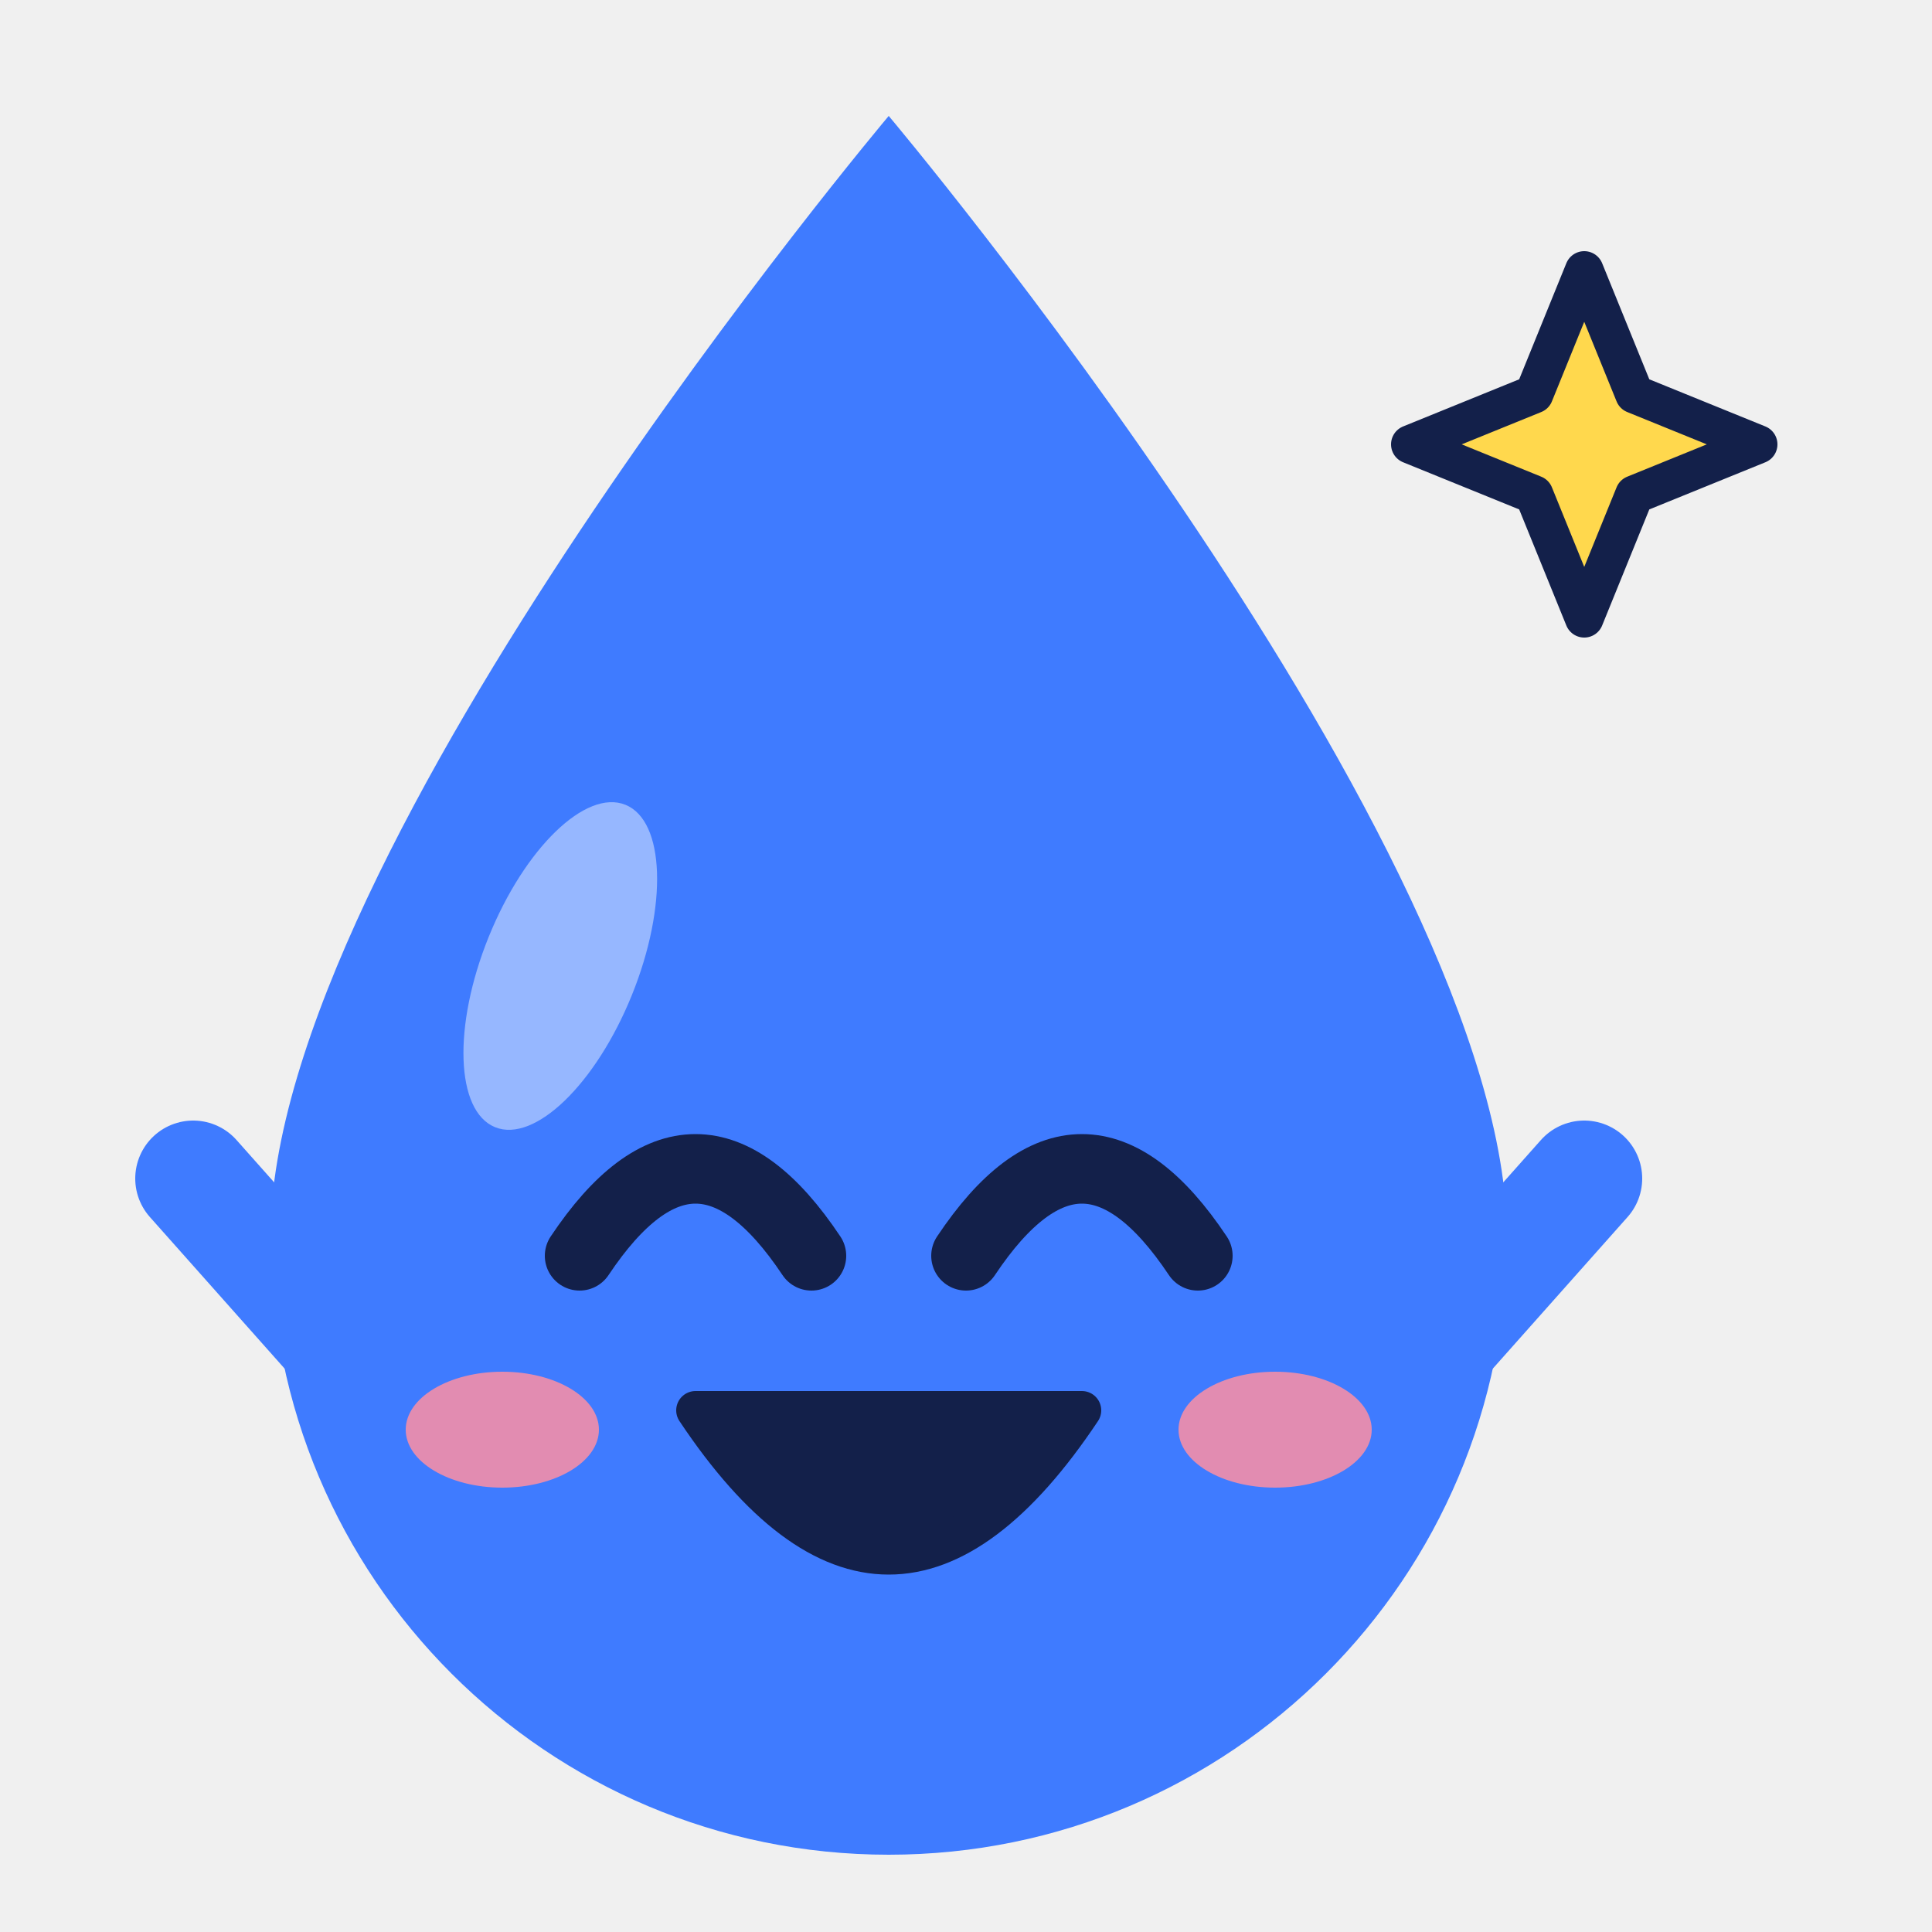
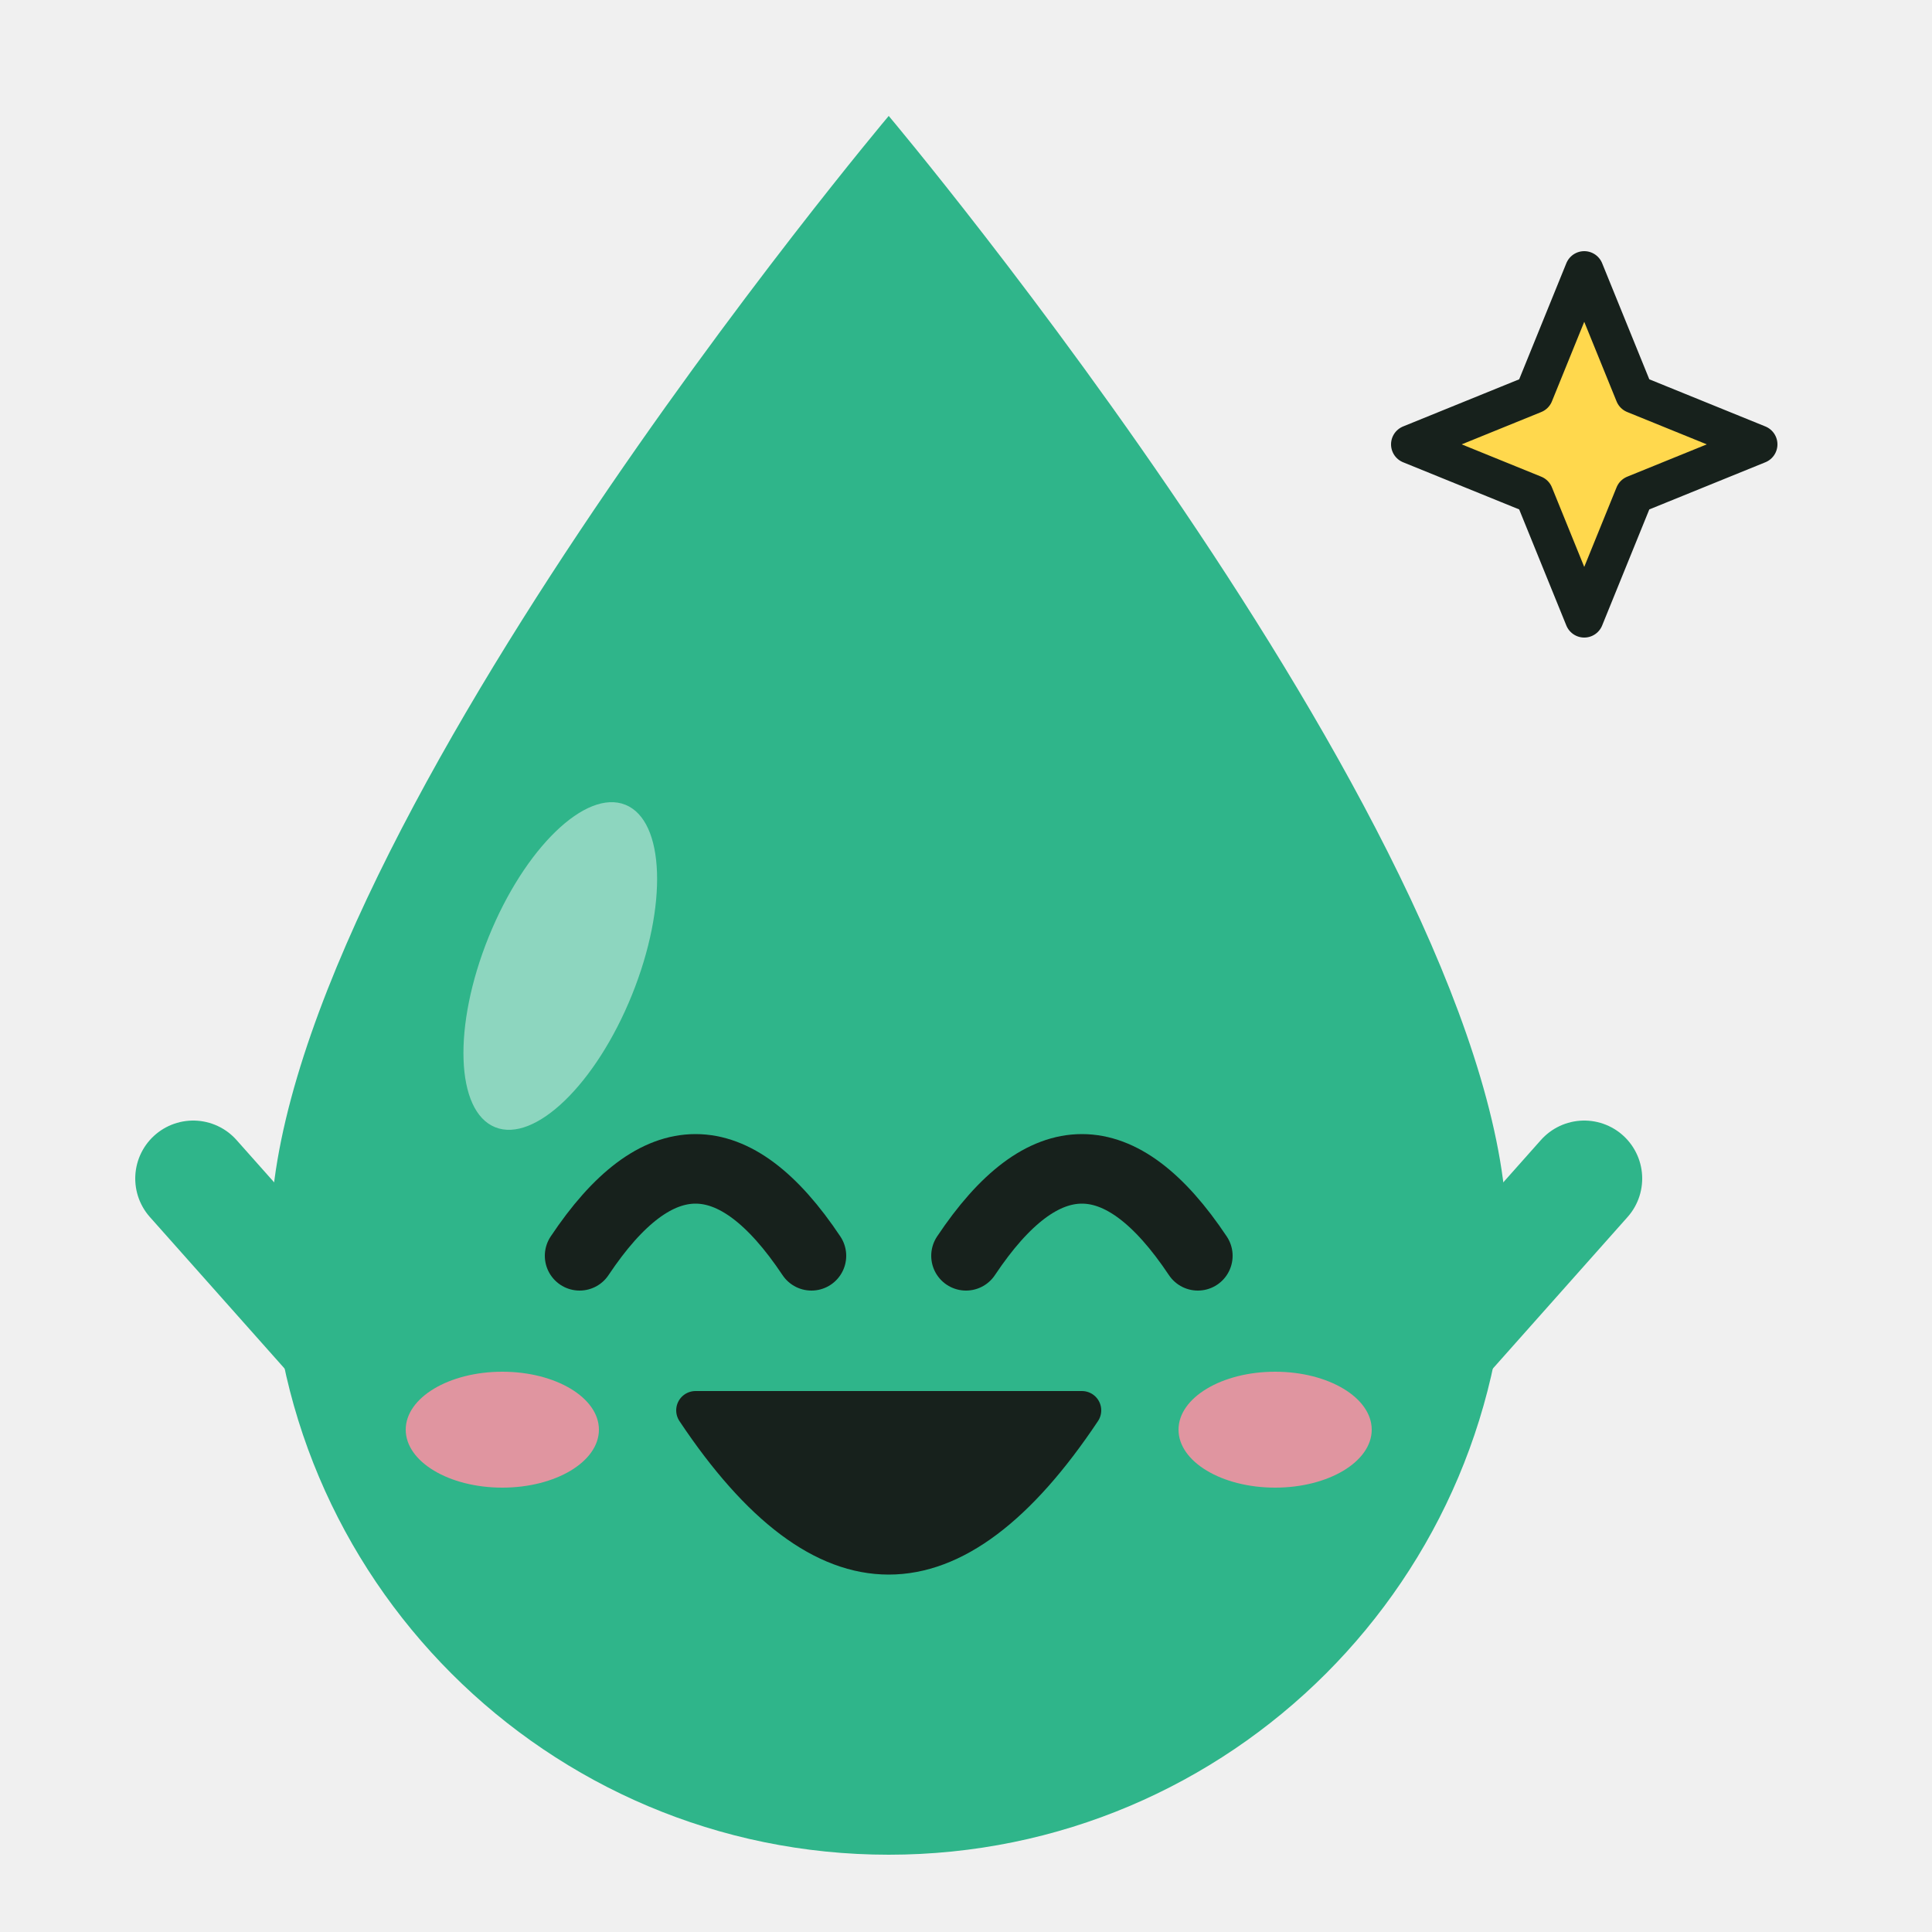
<svg xmlns="http://www.w3.org/2000/svg" viewBox="0 0 100 100">
-   <path fill="none" stroke="#3F7BFF" stroke-width="6" stroke-linecap="round" d="M74 70l8-9M18 70l-8-9" />
-   <path fill="#3F7BFF" d="M46 6S14 44 14 64a32 32 0 0 0 64 0C78 44 46 6 46 6Z" />
+   <path fill="none" stroke="#2FB58A" stroke-width="6" stroke-linecap="round" d="M74 70l8-9M18 70l-8-9" />
+   <path fill="#2FB58A" d="M46 6S14 44 14 64a32 32 0 0 0 64 0C78 44 46 6 46 6Z" />
  <ellipse cx="29" cy="50" rx="4" ry="9" fill="#fff" opacity=".45" transform="rotate(22 29 50)" />
-   <path d="M30 65q6-9 12 0M50 65q6-9 12 0" fill="none" stroke="#13204A" stroke-width="3.6" stroke-linecap="round" stroke-linejoin="round" />
+   <path d="M30 65q6-9 12 0M50 65q6-9 12 0" fill="none" stroke="#17211C" stroke-width="3.6" stroke-linecap="round" stroke-linejoin="round" />
  <ellipse cx="26" cy="74" rx="5" ry="3" fill="#FF8FA3" opacity=".85" />
  <ellipse cx="66" cy="74" rx="5" ry="3" fill="#FF8FA3" opacity=".85" />
-   <path d="M36 73q10 15 20 0Z" fill="#13204A" stroke="#13204A" stroke-width="2" stroke-linejoin="round" />
-   <path d="M82 14l2.6 6.4 6.4 2.6-6.4 2.6-2.6 6.4-2.6-6.4-6.4-2.6 6.4-2.6Z" fill="#FFD84D" stroke="#13204A" stroke-width="2" stroke-linejoin="round" />
+   <path d="M36 73q10 15 20 0Z" fill="#17211C" stroke="#17211C" stroke-width="2" stroke-linejoin="round" />
+   <path d="M82 14l2.6 6.4 6.4 2.6-6.4 2.6-2.6 6.4-2.6-6.4-6.4-2.6 6.4-2.6Z" fill="#FFD84D" stroke="#17211C" stroke-width="2" stroke-linejoin="round" />
</svg>
